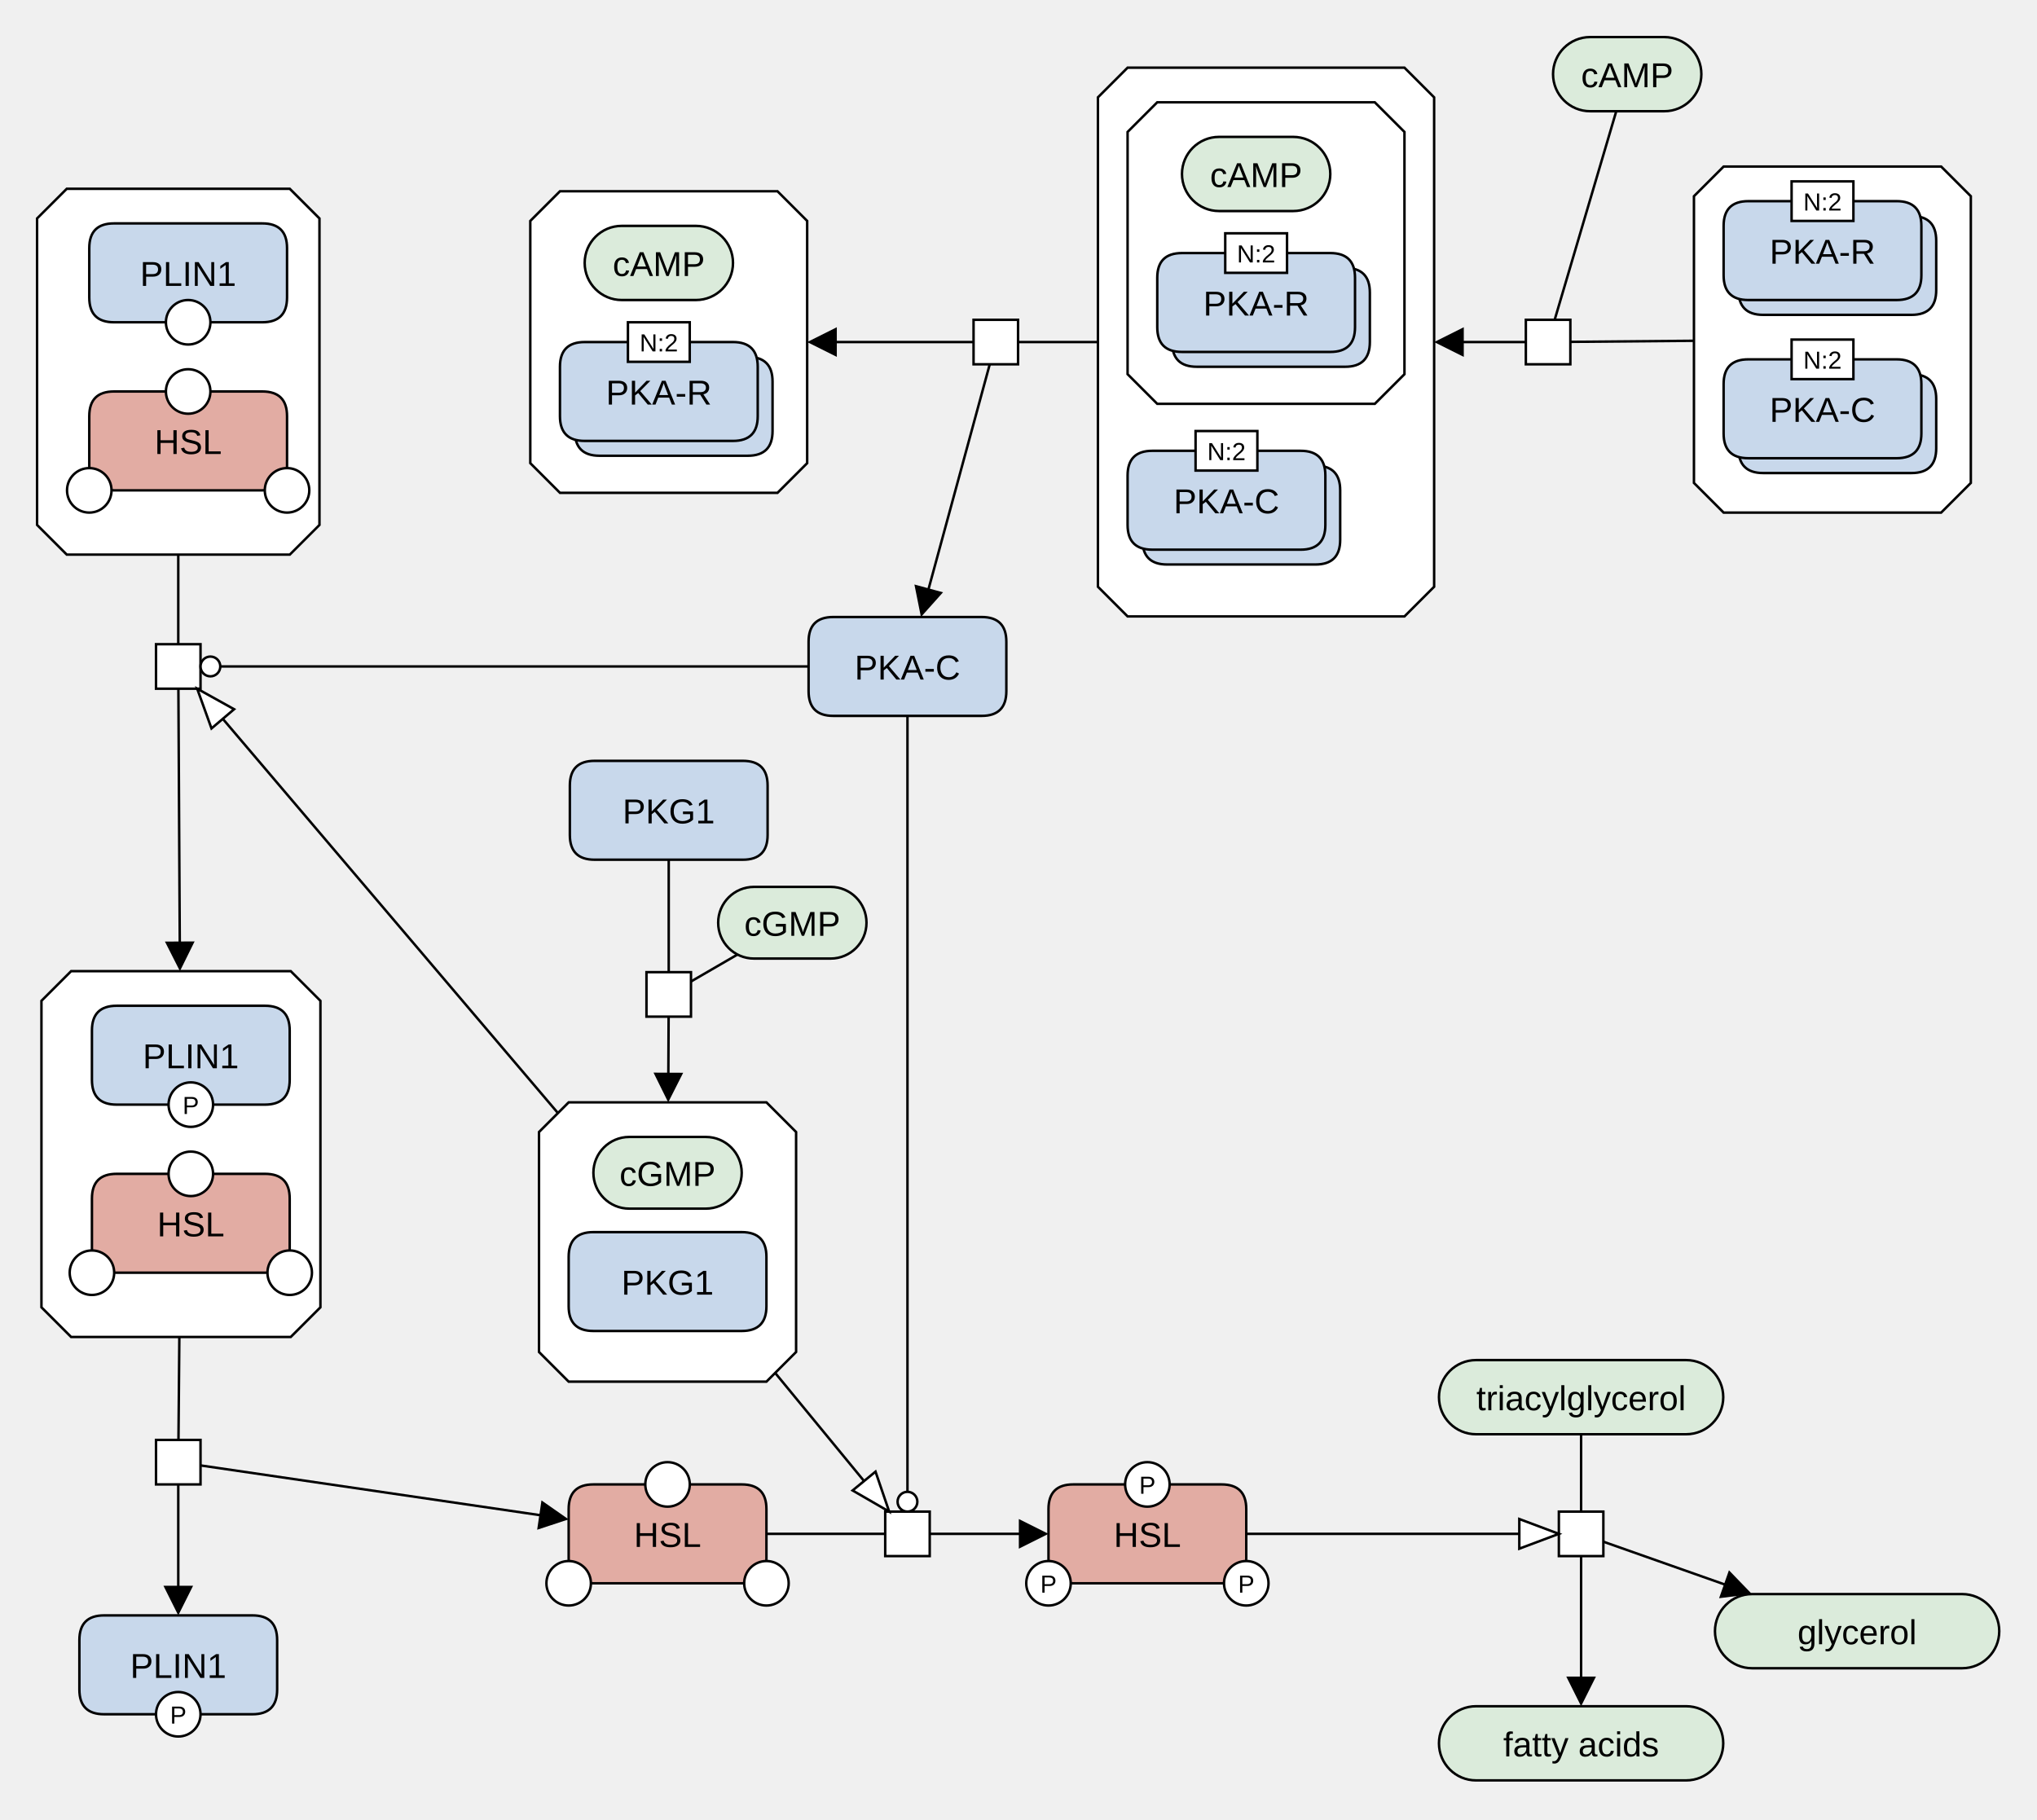
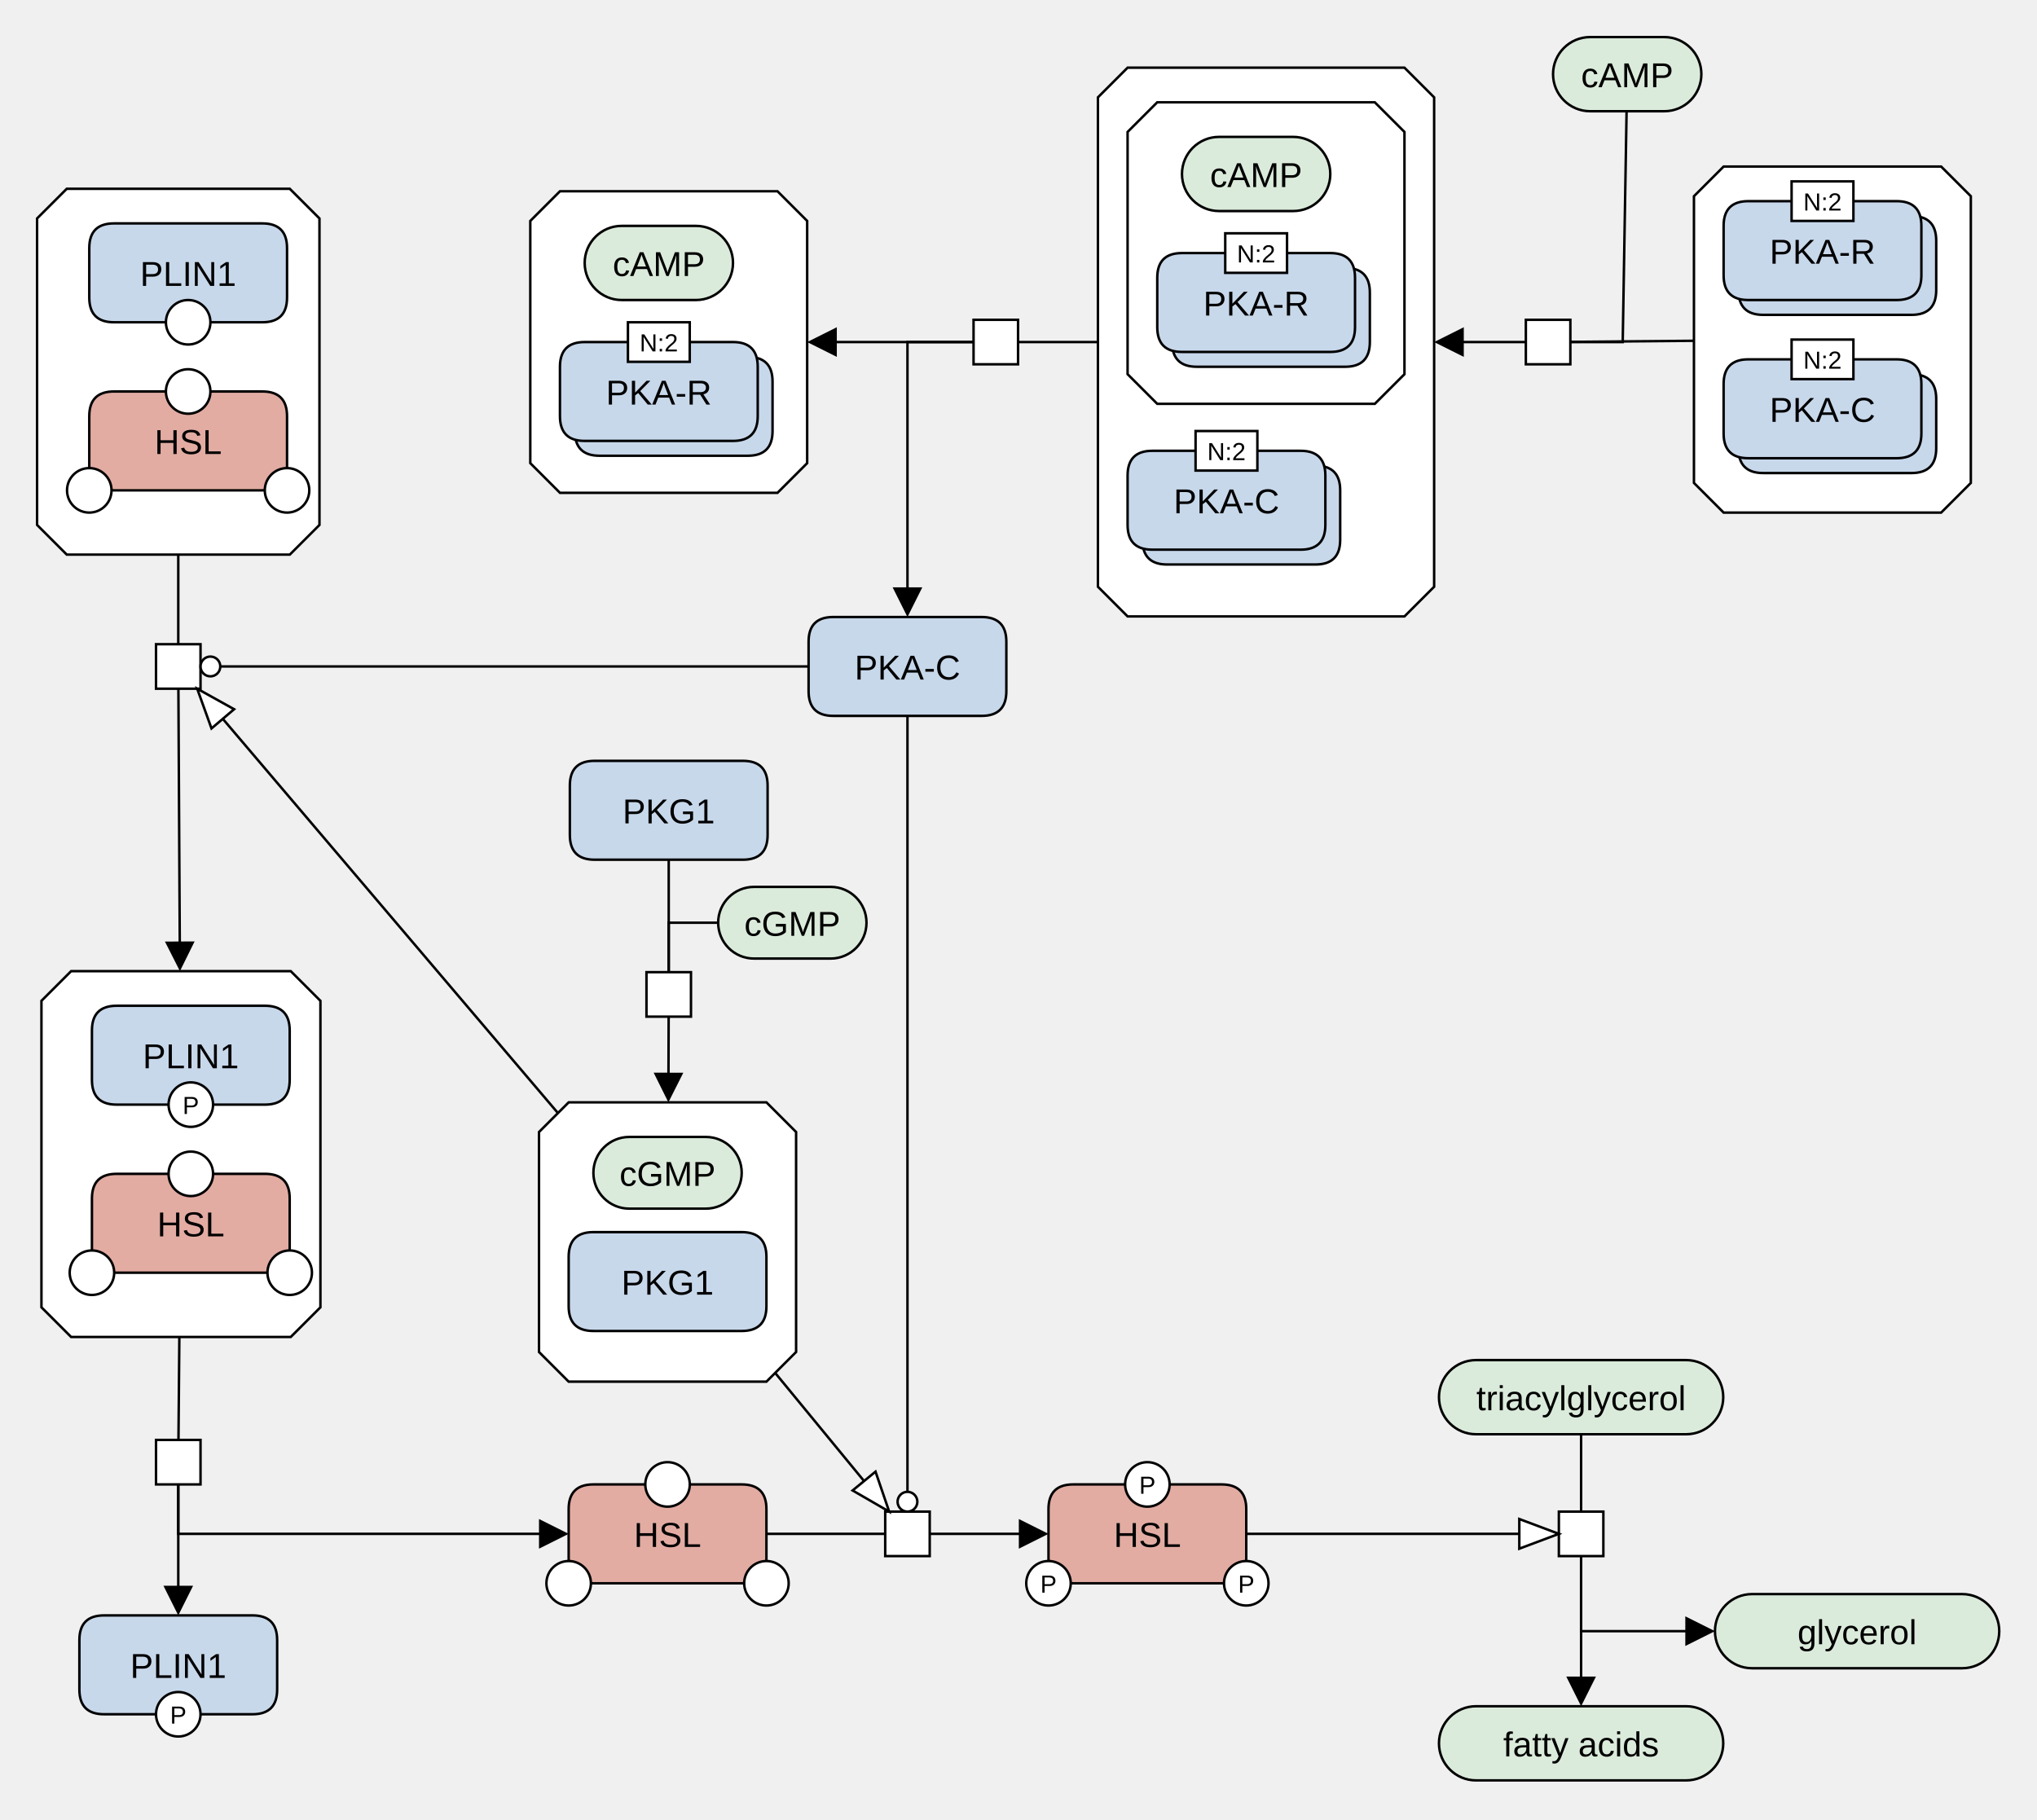
<svg xmlns="http://www.w3.org/2000/svg" width="824" height="736" viewBox="0 0 824 736" stroke-linecap="butt" stroke-miterlimit="10">
  <g transform="translate(-5,-5)">
    <path d="M429.134 615.557 Q429.134 605.557 439.134 605.557 L499.134 605.557 Q509.134 605.557 509.134 615.557 L509.134 635.557 Q509.134 645.557 499.134 645.557 L439.134 645.557 Q429.134 645.557 429.134 635.557 Z" fill="#E2ACA3" class="c-hlProtein" stroke="none" />
    <path d="M429.134 615.557 Q429.134 605.557 439.134 605.557 L499.134 605.557 Q509.134 605.557 509.134 615.557 L509.134 635.557 Q509.134 645.557 499.134 645.557 L439.134 645.557 Q429.134 645.557 429.134 635.557 Z" fill="none" stroke="#000000" />
    <text x="469.134" y="630.848" text-anchor="middle" font-family="'Dialog', Arial, Helvetica, sans-serif" font-size="14" fill="#000000" class="t-hlProtein" stroke="none" xml:space="preserve">HSL</text>
    <path d="M460.134 605.557 C460.134 600.586 464.164 596.557 469.134 596.557 L469.134 596.557 C474.105 596.557 478.134 600.586 478.134 605.557 L478.134 605.557 C478.134 610.527 474.105 614.557 469.134 614.557 L469.134 614.557 C464.164 614.557 460.134 610.527 460.134 605.557 Z" fill="#FFFFFF" class="c-white" stroke="none" />
    <path d="M460.134 605.557 C460.134 600.586 464.164 596.557 469.134 596.557 L469.134 596.557 C474.105 596.557 478.134 600.586 478.134 605.557 L478.134 605.557 C478.134 610.527 474.105 614.557 469.134 614.557 L469.134 614.557 C464.164 614.557 460.134 610.527 460.134 605.557 Z" fill="none" stroke="#000000" />
    <text x="469.134" y="609.336" text-anchor="middle" font-family="'Dialog', Arial, Helvetica, sans-serif" font-size="10" fill="#000000" class="t-white" stroke="none" xml:space="preserve">P</text>
    <path d="M420.134 645.557 C420.134 640.586 424.164 636.557 429.134 636.557 L429.134 636.557 C434.105 636.557 438.134 640.586 438.134 645.557 L438.134 645.557 C438.134 650.527 434.105 654.557 429.134 654.557 L429.134 654.557 C424.164 654.557 420.134 650.527 420.134 645.557 Z" fill="#FFFFFF" class="c-white" stroke="none" />
    <path d="M420.134 645.557 C420.134 640.586 424.164 636.557 429.134 636.557 L429.134 636.557 C434.105 636.557 438.134 640.586 438.134 645.557 L438.134 645.557 C438.134 650.527 434.105 654.557 429.134 654.557 L429.134 654.557 C424.164 654.557 420.134 650.527 420.134 645.557 Z" fill="none" stroke="#000000" />
    <text x="429.134" y="649.336" text-anchor="middle" font-family="'Dialog', Arial, Helvetica, sans-serif" font-size="10" fill="#000000" class="t-white" stroke="none" xml:space="preserve">P</text>
    <path d="M500.134 645.557 C500.134 640.586 504.164 636.557 509.134 636.557 L509.134 636.557 C514.105 636.557 518.134 640.586 518.134 645.557 L518.134 645.557 C518.134 650.527 514.105 654.557 509.134 654.557 L509.134 654.557 C504.164 654.557 500.134 650.527 500.134 645.557 Z" fill="#FFFFFF" class="c-white" stroke="none" />
    <path d="M500.134 645.557 C500.134 640.586 504.164 636.557 509.134 636.557 L509.134 636.557 C514.105 636.557 518.134 640.586 518.134 645.557 L518.134 645.557 C518.134 650.527 514.105 654.557 509.134 654.557 L509.134 654.557 C504.164 654.557 500.134 650.527 500.134 645.557 Z" fill="none" stroke="#000000" />
    <text x="509.134" y="649.336" text-anchor="middle" font-family="'Dialog', Arial, Helvetica, sans-serif" font-size="10" fill="#000000" class="t-white" stroke="none" xml:space="preserve">P</text>
    <path d="M363.085 616.557 L381.085 616.557 L381.085 634.557 L363.085 634.557 Z" fill="#FFFFFF" class="c-white" stroke="none" />
    <path d="M363.085 616.557 L381.085 616.557 L381.085 634.557 L363.085 634.557 Z" fill="none" stroke="#000000" />
    <path d="M635.585 616.557 L653.585 616.557 L653.585 634.557 L635.585 634.557 Z" fill="#FFFFFF" class="c-white" stroke="none" />
    <path d="M635.585 616.557 L653.585 616.557 L653.585 634.557 L635.585 634.557 Z" fill="none" stroke="#000000" />
    <path d="M587.085 570.26 C587.085 561.976 593.8 555.26 602.085 555.26 L687.085 555.26 C695.369 555.26 702.085 561.976 702.085 570.26 L702.085 570.26 C702.085 578.545 695.369 585.26 687.085 585.26 L602.085 585.26 C593.8 585.26 587.085 578.545 587.085 570.26 Z" fill="#DBEBDB" class="c-metabolite" stroke="none" />
    <path d="M587.085 570.26 C587.085 561.976 593.8 555.26 602.085 555.26 L687.085 555.26 C695.369 555.26 702.085 561.976 702.085 570.26 L702.085 570.26 C702.085 578.545 695.369 585.26 687.085 585.26 L602.085 585.26 C593.8 585.26 587.085 578.545 587.085 570.26 Z" fill="none" stroke="#000000" />
    <text x="644.585" y="575.552" text-anchor="middle" font-family="'Dialog', Arial, Helvetica, sans-serif" font-size="14" fill="#000000" class="t-page" stroke="none" xml:space="preserve">triacylglycerol</text>
    <path d="M698.732 664.928 C698.732 656.644 705.448 649.928 713.732 649.928 L798.732 649.928 C807.017 649.928 813.732 656.644 813.732 664.928 L813.732 664.928 C813.732 673.213 807.017 679.928 798.732 679.928 L713.732 679.928 C705.448 679.928 698.732 673.213 698.732 664.928 Z" fill="#DBEBDB" class="c-metabolite" stroke="none" />
    <path d="M698.732 664.928 C698.732 656.644 705.448 649.928 713.732 649.928 L798.732 649.928 C807.017 649.928 813.732 656.644 813.732 664.928 L813.732 664.928 C813.732 673.213 807.017 679.928 798.732 679.928 L713.732 679.928 C705.448 679.928 698.732 673.213 698.732 664.928 Z" fill="none" stroke="#000000" />
    <text x="756.232" y="670.22" text-anchor="middle" font-family="'Dialog', Arial, Helvetica, sans-serif" font-size="14" fill="#000000" class="t-metabolite" stroke="none" xml:space="preserve">glycerol</text>
    <path d="M587.085 710.301 C587.085 702.016 593.8 695.301 602.085 695.301 L687.085 695.301 C695.369 695.301 702.085 702.016 702.085 710.301 L702.085 710.301 C702.085 718.585 695.369 725.301 687.085 725.301 L602.085 725.301 C593.8 725.301 587.085 718.585 587.085 710.301 Z" fill="#DBEBDB" class="c-metabolite" stroke="none" />
    <path d="M587.085 710.301 C587.085 702.016 593.8 695.301 602.085 695.301 L687.085 695.301 C695.369 695.301 702.085 702.016 702.085 710.301 L702.085 710.301 C702.085 718.585 695.369 725.301 687.085 725.301 L602.085 725.301 C593.8 725.301 587.085 718.585 587.085 710.301 Z" fill="none" stroke="#000000" />
    <text x="644.585" y="715.592" text-anchor="middle" font-family="'Dialog', Arial, Helvetica, sans-serif" font-size="14" fill="#000000" class="t-metabolite" stroke="none" xml:space="preserve">fatty acids</text>
    <path d="M235.035 450.984 L315.035 450.984 L327.035 462.984 L327.035 551.984 L315.035 563.984 L235.035 563.984 L223.035 551.984 L223.035 462.984 Z" fill="#FFFFFF" class="c-complex" stroke="none" />
    <path d="M235.035 450.984 L315.035 450.984 L327.035 462.984 L327.035 551.984 L315.035 563.984 L235.035 563.984 L223.035 551.984 L223.035 462.984 Z" fill="none" stroke="#000000" />
    <path d="M235.035 513.484 Q235.035 503.484 245.035 503.484 L305.035 503.484 Q315.035 503.484 315.035 513.484 L315.035 533.484 Q315.035 543.484 305.035 543.484 L245.035 543.484 Q235.035 543.484 235.035 533.484 Z" fill="#C8D8EB" class="c-protein" stroke="none" />
    <path d="M235.035 513.484 Q235.035 503.484 245.035 503.484 L305.035 503.484 Q315.035 503.484 315.035 513.484 L315.035 533.484 Q315.035 543.484 305.035 543.484 L245.035 543.484 Q235.035 543.484 235.035 533.484 Z" fill="none" stroke="#000000" />
    <text x="275.035" y="528.776" text-anchor="middle" font-family="'Dialog', Arial, Helvetica, sans-serif" font-size="14" fill="#000000" class="t-protein" stroke="none" xml:space="preserve">PKG1</text>
    <path d="M245.035 479.484 C245.035 471.476 251.527 464.984 259.535 464.984 L290.535 464.984 C298.544 464.984 305.035 471.476 305.035 479.484 L305.035 479.484 C305.035 487.493 298.544 493.984 290.535 493.984 L259.535 493.984 C251.527 493.984 245.035 487.493 245.035 479.484 Z" fill="#DBEBDB" class="c-metabolite" stroke="none" />
    <path d="M245.035 479.484 C245.035 471.476 251.527 464.984 259.535 464.984 L290.535 464.984 C298.544 464.984 305.035 471.476 305.035 479.484 L305.035 479.484 C305.035 487.493 298.544 493.984 290.535 493.984 L259.535 493.984 C251.527 493.984 245.035 487.493 245.035 479.484 Z" fill="none" stroke="#000000" />
    <text x="275.035" y="484.776" text-anchor="middle" font-family="'Dialog', Arial, Helvetica, sans-serif" font-size="14" fill="#000000" class="t-metabolite" stroke="none" xml:space="preserve">cGMP</text>
    <path d="M235.511 322.82 Q235.511 312.82 245.511 312.82 L305.511 312.82 Q315.511 312.82 315.511 322.82 L315.511 342.82 Q315.511 352.82 305.511 352.82 L245.511 352.82 Q235.511 352.82 235.511 342.82 Z" fill="#C8D8EB" class="c-protein" stroke="none" />
    <path d="M235.511 322.82 Q235.511 312.82 245.511 312.82 L305.511 312.82 Q315.511 312.82 315.511 322.82 L315.511 342.82 Q315.511 352.82 305.511 352.82 L245.511 352.82 Q235.511 352.82 235.511 342.82 Z" fill="none" stroke="#000000" />
    <text x="275.511" y="338.111" text-anchor="middle" font-family="'Dialog', Arial, Helvetica, sans-serif" font-size="14" fill="#000000" class="t-protein" stroke="none" xml:space="preserve">PKG1</text>
    <path d="M295.511 378.311 C295.511 370.302 302.002 363.811 310.011 363.811 L341.011 363.811 C349.019 363.811 355.511 370.302 355.511 378.311 L355.511 378.311 C355.511 386.319 349.019 392.811 341.011 392.811 L310.011 392.811 C302.002 392.811 295.511 386.319 295.511 378.311 Z" fill="#DBEBDB" class="c-metabolite" stroke="none" />
    <path d="M295.511 378.311 C295.511 370.302 302.002 363.811 310.011 363.811 L341.011 363.811 C349.019 363.811 355.511 370.302 355.511 378.311 L355.511 378.311 C355.511 386.319 349.019 392.811 341.011 392.811 L310.011 392.811 C302.002 392.811 295.511 386.319 295.511 378.311 Z" fill="none" stroke="#000000" />
    <text x="325.511" y="383.602" text-anchor="middle" font-family="'Dialog', Arial, Helvetica, sans-serif" font-size="14" fill="#000000" class="t-metabolite" stroke="none" xml:space="preserve">cGMP</text>
    <path d="M266.511 398.311 L284.511 398.311 L284.511 416.311 L266.511 416.311 Z" fill="#FFFFFF" class="c-white" stroke="none" />
    <path d="M266.511 398.311 L284.511 398.311 L284.511 416.311 L266.511 416.311 Z" fill="none" stroke="#000000" />
    <path d="M702.232 72.384 L790.232 72.384 L802.232 84.384 L802.232 200.384 L790.232 212.384 L702.232 212.384 L690.232 200.384 L690.232 84.384 Z" fill="#FFFFFF" class="c-complex" stroke="none" />
    <path d="M702.232 72.384 L790.232 72.384 L802.232 84.384 L802.232 200.384 L790.232 212.384 L702.232 212.384 L690.232 200.384 L690.232 84.384 Z" fill="none" stroke="#000000" />
    <path d="M708.232 166.384 Q708.232 156.384 718.232 156.384 L778.232 156.384 Q788.232 156.384 788.232 166.384 L788.232 186.384 Q788.232 196.384 778.232 196.384 L718.232 196.384 Q708.232 196.384 708.232 186.384 Z" fill="#C8D8EB" class="c-protein" stroke="none" />
    <path d="M708.232 166.384 Q708.232 156.384 718.232 156.384 L778.232 156.384 Q788.232 156.384 788.232 166.384 L788.232 186.384 Q788.232 196.384 778.232 196.384 L718.232 196.384 Q708.232 196.384 708.232 186.384 Z" fill="none" stroke="#000000" />
    <path d="M702.232 160.384 Q702.232 150.384 712.232 150.384 L772.232 150.384 Q782.232 150.384 782.232 160.384 L782.232 180.384 Q782.232 190.384 772.232 190.384 L712.232 190.384 Q702.232 190.384 702.232 180.384 Z" fill="#C8D8EB" class="c-protein" stroke="none" />
    <path d="M702.232 160.384 Q702.232 150.384 712.232 150.384 L772.232 150.384 Q782.232 150.384 782.232 160.384 L782.232 180.384 Q782.232 190.384 772.232 190.384 L712.232 190.384 Q702.232 190.384 702.232 180.384 Z" fill="none" stroke="#000000" />
    <text x="742.232" y="175.675" text-anchor="middle" font-family="'Dialog', Arial, Helvetica, sans-serif" font-size="14" fill="#000000" class="t-protein" stroke="none" xml:space="preserve">PKA-C</text>
    <path d="M729.732 142.384 L754.732 142.384 L754.732 158.384 L729.732 158.384 Z" fill="#FFFFFF" class="c-white" stroke="none" />
    <path d="M729.732 142.384 L754.732 142.384 L754.732 158.384 L729.732 158.384 Z" fill="none" stroke="#000000" />
    <text x="742.232" y="154.164" text-anchor="middle" font-family="'Dialog', Arial, Helvetica, sans-serif" font-size="10" fill="#000000" class="t-white" stroke="none" xml:space="preserve">N:2</text>
    <path d="M708.232 102.384 Q708.232 92.384 718.232 92.384 L778.232 92.384 Q788.232 92.384 788.232 102.384 L788.232 122.384 Q788.232 132.384 778.232 132.384 L718.232 132.384 Q708.232 132.384 708.232 122.384 Z" fill="#C8D8EB" class="c-protein" stroke="none" />
    <path d="M708.232 102.384 Q708.232 92.384 718.232 92.384 L778.232 92.384 Q788.232 92.384 788.232 102.384 L788.232 122.384 Q788.232 132.384 778.232 132.384 L718.232 132.384 Q708.232 132.384 708.232 122.384 Z" fill="none" stroke="#000000" />
    <path d="M702.232 96.384 Q702.232 86.384 712.232 86.384 L772.232 86.384 Q782.232 86.384 782.232 96.384 L782.232 116.384 Q782.232 126.384 772.232 126.384 L712.232 126.384 Q702.232 126.384 702.232 116.384 Z" fill="#C8D8EB" class="c-protein" stroke="none" />
    <path d="M702.232 96.384 Q702.232 86.384 712.232 86.384 L772.232 86.384 Q782.232 86.384 782.232 96.384 L782.232 116.384 Q782.232 126.384 772.232 126.384 L712.232 126.384 Q702.232 126.384 702.232 116.384 Z" fill="none" stroke="#000000" />
    <text x="742.232" y="111.675" text-anchor="middle" font-family="'Dialog', Arial, Helvetica, sans-serif" font-size="14" fill="#000000" class="t-protein" stroke="none" xml:space="preserve">PKA-R</text>
    <path d="M729.732 78.384 L754.732 78.384 L754.732 94.384 L729.732 94.384 Z" fill="#FFFFFF" class="c-white" stroke="none" />
    <path d="M729.732 78.384 L754.732 78.384 L754.732 94.384 L729.732 94.384 Z" fill="none" stroke="#000000" />
    <text x="742.232" y="90.164" text-anchor="middle" font-family="'Dialog', Arial, Helvetica, sans-serif" font-size="10" fill="#000000" class="t-white" stroke="none" xml:space="preserve">N:2</text>
    <path d="M633.232 35 C633.232 26.715 639.948 20 648.232 20 L678.232 20 C686.517 20 693.232 26.715 693.232 35 L693.232 35 C693.232 43.285 686.517 50 678.232 50 L648.232 50 C639.948 50 633.232 43.285 633.232 35 Z" fill="#DBEBDB" class="c-metabolite" stroke="none" />
    <path d="M633.232 35 C633.232 26.715 639.948 20 648.232 20 L678.232 20 C686.517 20 693.232 26.715 693.232 35 L693.232 35 C693.232 43.285 686.517 50 678.232 50 L648.232 50 C639.948 50 633.232 43.285 633.232 35 Z" fill="none" stroke="#000000" />
    <text x="663.232" y="40.291" text-anchor="middle" font-family="'Dialog', Arial, Helvetica, sans-serif" font-size="14" fill="#000000" class="t-metabolite" stroke="none" xml:space="preserve">cAMP</text>
    <path d="M461.129 32.384 L573.129 32.384 L585.129 44.384 L585.129 242.384 L573.129 254.384 L461.129 254.384 L449.129 242.384 L449.129 44.384 Z" fill="#FFFFFF" class="c-complex" stroke="none" />
    <path d="M461.129 32.384 L573.129 32.384 L585.129 44.384 L585.129 242.384 L573.129 254.384 L461.129 254.384 L449.129 242.384 L449.129 44.384 Z" fill="none" stroke="#000000" />
    <path d="M467.129 203.384 Q467.129 193.384 477.129 193.384 L537.129 193.384 Q547.129 193.384 547.129 203.384 L547.129 223.384 Q547.129 233.384 537.129 233.384 L477.129 233.384 Q467.129 233.384 467.129 223.384 Z" fill="#C8D8EB" class="c-protein" stroke="none" />
    <path d="M467.129 203.384 Q467.129 193.384 477.129 193.384 L537.129 193.384 Q547.129 193.384 547.129 203.384 L547.129 223.384 Q547.129 233.384 537.129 233.384 L477.129 233.384 Q467.129 233.384 467.129 223.384 Z" fill="none" stroke="#000000" />
    <path d="M461.129 197.384 Q461.129 187.384 471.129 187.384 L531.129 187.384 Q541.129 187.384 541.129 197.384 L541.129 217.384 Q541.129 227.384 531.129 227.384 L471.129 227.384 Q461.129 227.384 461.129 217.384 Z" fill="#C8D8EB" class="c-protein" stroke="none" />
    <path d="M461.129 197.384 Q461.129 187.384 471.129 187.384 L531.129 187.384 Q541.129 187.384 541.129 197.384 L541.129 217.384 Q541.129 227.384 531.129 227.384 L471.129 227.384 Q461.129 227.384 461.129 217.384 Z" fill="none" stroke="#000000" />
    <text x="501.129" y="212.675" text-anchor="middle" font-family="'Dialog', Arial, Helvetica, sans-serif" font-size="14" fill="#000000" class="t-protein" stroke="none" xml:space="preserve">PKA-C</text>
    <path d="M488.629 179.384 L513.629 179.384 L513.629 195.384 L488.629 195.384 Z" fill="#FFFFFF" class="c-white" stroke="none" />
    <path d="M488.629 179.384 L513.629 179.384 L513.629 195.384 L488.629 195.384 Z" fill="none" stroke="#000000" />
    <text x="501.129" y="191.164" text-anchor="middle" font-family="'Dialog', Arial, Helvetica, sans-serif" font-size="10" fill="#000000" class="t-white" stroke="none" xml:space="preserve">N:2</text>
    <path d="M473.129 46.384 L561.129 46.384 L573.129 58.384 L573.129 156.384 L561.129 168.384 L473.129 168.384 L461.129 156.384 L461.129 58.384 Z" fill="#FFFFFF" class="c-complex" stroke="none" />
    <path d="M473.129 46.384 L561.129 46.384 L573.129 58.384 L573.129 156.384 L561.129 168.384 L473.129 168.384 L461.129 156.384 L461.129 58.384 Z" fill="none" stroke="#000000" />
    <path d="M479.129 123.384 Q479.129 113.384 489.129 113.384 L549.129 113.384 Q559.129 113.384 559.129 123.384 L559.129 143.384 Q559.129 153.384 549.129 153.384 L489.129 153.384 Q479.129 153.384 479.129 143.384 Z" fill="#C8D8EB" class="c-protein" stroke="none" />
    <path d="M479.129 123.384 Q479.129 113.384 489.129 113.384 L549.129 113.384 Q559.129 113.384 559.129 123.384 L559.129 143.384 Q559.129 153.384 549.129 153.384 L489.129 153.384 Q479.129 153.384 479.129 143.384 Z" fill="none" stroke="#000000" />
    <path d="M473.129 117.384 Q473.129 107.384 483.129 107.384 L543.129 107.384 Q553.129 107.384 553.129 117.384 L553.129 137.384 Q553.129 147.384 543.129 147.384 L483.129 147.384 Q473.129 147.384 473.129 137.384 Z" fill="#C8D8EB" class="c-protein" stroke="none" />
    <path d="M473.129 117.384 Q473.129 107.384 483.129 107.384 L543.129 107.384 Q553.129 107.384 553.129 117.384 L553.129 137.384 Q553.129 147.384 543.129 147.384 L483.129 147.384 Q473.129 147.384 473.129 137.384 Z" fill="none" stroke="#000000" />
    <text x="513.129" y="132.675" text-anchor="middle" font-family="'Dialog', Arial, Helvetica, sans-serif" font-size="14" fill="#000000" class="t-protein" stroke="none" xml:space="preserve">PKA-R</text>
    <path d="M500.629 99.384 L525.629 99.384 L525.629 115.384 L500.629 115.384 Z" fill="#FFFFFF" class="c-white" stroke="none" />
    <path d="M500.629 99.384 L525.629 99.384 L525.629 115.384 L500.629 115.384 Z" fill="none" stroke="#000000" />
    <text x="513.129" y="111.164" text-anchor="middle" font-family="'Dialog', Arial, Helvetica, sans-serif" font-size="10" fill="#000000" class="t-white" stroke="none" xml:space="preserve">N:2</text>
    <path d="M483.129 75.384 C483.129 67.1 489.845 60.384 498.129 60.384 L528.129 60.384 C536.414 60.384 543.129 67.1 543.129 75.384 L543.129 75.384 C543.129 83.669 536.414 90.384 528.129 90.384 L498.129 90.384 C489.845 90.384 483.129 83.669 483.129 75.384 Z" fill="#DBEBDB" class="c-metabolite" stroke="none" />
    <path d="M483.129 75.384 C483.129 67.1 489.845 60.384 498.129 60.384 L528.129 60.384 C536.414 60.384 543.129 67.1 543.129 75.384 L543.129 75.384 C543.129 83.669 536.414 90.384 528.129 90.384 L498.129 90.384 C489.845 90.384 483.129 83.669 483.129 75.384 Z" fill="none" stroke="#000000" />
    <text x="513.129" y="80.675" text-anchor="middle" font-family="'Dialog', Arial, Helvetica, sans-serif" font-size="14" fill="#000000" class="t-metabolite" stroke="none" xml:space="preserve">cAMP</text>
    <path d="M332.085 264.63 Q332.085 254.63 342.085 254.63 L402.085 254.63 Q412.085 254.63 412.085 264.63 L412.085 284.63 Q412.085 294.63 402.085 294.63 L342.085 294.63 Q332.085 294.63 332.085 284.63 Z" fill="#C8D8EB" class="c-protein" stroke="none" />
    <path d="M332.085 264.63 Q332.085 254.63 342.085 254.63 L402.085 254.63 Q412.085 254.63 412.085 264.63 L412.085 284.63 Q412.085 294.63 402.085 294.63 L342.085 294.63 Q332.085 294.63 332.085 284.63 Z" fill="none" stroke="#000000" />
    <text x="372.085" y="279.921" text-anchor="middle" font-family="'Dialog', Arial, Helvetica, sans-serif" font-size="14" fill="#000000" class="t-protein" stroke="none" xml:space="preserve">PKA-C</text>
    <path d="M231.511 82.384 L319.511 82.384 L331.511 94.384 L331.511 192.384 L319.511 204.384 L231.511 204.384 L219.511 192.384 L219.511 94.384 Z" fill="#FFFFFF" class="c-complex" stroke="none" />
    <path d="M231.511 82.384 L319.511 82.384 L331.511 94.384 L331.511 192.384 L319.511 204.384 L231.511 204.384 L219.511 192.384 L219.511 94.384 Z" fill="none" stroke="#000000" />
    <path d="M241.511 111.384 C241.511 103.1 248.226 96.384 256.511 96.384 L286.511 96.384 C294.795 96.384 301.511 103.1 301.511 111.384 L301.511 111.384 C301.511 119.669 294.795 126.384 286.511 126.384 L256.511 126.384 C248.226 126.384 241.511 119.669 241.511 111.384 Z" fill="#DBEBDB" class="c-metabolite" stroke="none" />
    <path d="M241.511 111.384 C241.511 103.1 248.226 96.384 256.511 96.384 L286.511 96.384 C294.795 96.384 301.511 103.1 301.511 111.384 L301.511 111.384 C301.511 119.669 294.795 126.384 286.511 126.384 L256.511 126.384 C248.226 126.384 241.511 119.669 241.511 111.384 Z" fill="none" stroke="#000000" />
    <text x="271.511" y="116.675" text-anchor="middle" font-family="'Dialog', Arial, Helvetica, sans-serif" font-size="14" fill="#000000" class="t-metabolite" stroke="none" xml:space="preserve">cAMP</text>
    <path d="M237.511 159.384 Q237.511 149.384 247.511 149.384 L307.511 149.384 Q317.511 149.384 317.511 159.384 L317.511 179.384 Q317.511 189.384 307.511 189.384 L247.511 189.384 Q237.511 189.384 237.511 179.384 Z" fill="#C8D8EB" class="c-protein" stroke="none" />
    <path d="M237.511 159.384 Q237.511 149.384 247.511 149.384 L307.511 149.384 Q317.511 149.384 317.511 159.384 L317.511 179.384 Q317.511 189.384 307.511 189.384 L247.511 189.384 Q237.511 189.384 237.511 179.384 Z" fill="none" stroke="#000000" />
    <path d="M231.511 153.384 Q231.511 143.384 241.511 143.384 L301.511 143.384 Q311.511 143.384 311.511 153.384 L311.511 173.384 Q311.511 183.384 301.511 183.384 L241.511 183.384 Q231.511 183.384 231.511 173.384 Z" fill="#C8D8EB" class="c-protein" stroke="none" />
    <path d="M231.511 153.384 Q231.511 143.384 241.511 143.384 L301.511 143.384 Q311.511 143.384 311.511 153.384 L311.511 173.384 Q311.511 183.384 301.511 183.384 L241.511 183.384 Q231.511 183.384 231.511 173.384 Z" fill="none" stroke="#000000" />
    <text x="271.511" y="168.675" text-anchor="middle" font-family="'Dialog', Arial, Helvetica, sans-serif" font-size="14" fill="#000000" class="t-protein" stroke="none" xml:space="preserve">PKA-R</text>
    <path d="M259.011 135.384 L284.011 135.384 L284.011 151.384 L259.011 151.384 Z" fill="#FFFFFF" class="c-white" stroke="none" />
    <path d="M259.011 135.384 L284.011 135.384 L284.011 151.384 L259.011 151.384 Z" fill="none" stroke="#000000" />
    <text x="271.511" y="147.164" text-anchor="middle" font-family="'Dialog', Arial, Helvetica, sans-serif" font-size="10" fill="#000000" class="t-white" stroke="none" xml:space="preserve">N:2</text>
    <path d="M398.82 134.384 L416.82 134.384 L416.82 152.384 L398.82 152.384 Z" fill="#FFFFFF" class="c-white" stroke="none" />
    <path d="M398.82 134.384 L416.82 134.384 L416.82 152.384 L398.82 152.384 Z" fill="none" stroke="#000000" />
    <path d="M622.232 134.384 L640.232 134.384 L640.232 152.384 L622.232 152.384 Z" fill="#FFFFFF" class="c-white" stroke="none" />
    <path d="M622.232 134.384 L640.232 134.384 L640.232 152.384 L622.232 152.384 Z" fill="none" stroke="#000000" />
    <path d="M235.035 615.557 Q235.035 605.557 245.035 605.557 L305.035 605.557 Q315.035 605.557 315.035 615.557 L315.035 635.557 Q315.035 645.557 305.035 645.557 L245.035 645.557 Q235.035 645.557 235.035 635.557 Z" fill="#E2ACA3" class="c-hlProtein" stroke="none" />
    <path d="M235.035 615.557 Q235.035 605.557 245.035 605.557 L305.035 605.557 Q315.035 605.557 315.035 615.557 L315.035 635.557 Q315.035 645.557 305.035 645.557 L245.035 645.557 Q235.035 645.557 235.035 635.557 Z" fill="none" stroke="#000000" />
    <text x="275.035" y="630.848" text-anchor="middle" font-family="'Dialog', Arial, Helvetica, sans-serif" font-size="14" fill="#000000" class="t-hlProtein" stroke="none" xml:space="preserve">HSL</text>
    <path d="M226.035 645.557 C226.035 640.586 230.065 636.557 235.035 636.557 L235.035 636.557 C240.006 636.557 244.035 640.586 244.035 645.557 L244.035 645.557 C244.035 650.527 240.006 654.557 235.035 654.557 L235.035 654.557 C230.065 654.557 226.035 650.527 226.035 645.557 Z" fill="#FFFFFF" class="c-white" stroke="none" />
    <path d="M226.035 645.557 C226.035 640.586 230.065 636.557 235.035 636.557 L235.035 636.557 C240.006 636.557 244.035 640.586 244.035 645.557 L244.035 645.557 C244.035 650.527 240.006 654.557 235.035 654.557 L235.035 654.557 C230.065 654.557 226.035 650.527 226.035 645.557 Z" fill="none" stroke="#000000" />
    <path d="M306.035 645.557 C306.035 640.586 310.065 636.557 315.035 636.557 L315.035 636.557 C320.006 636.557 324.035 640.586 324.035 645.557 L324.035 645.557 C324.035 650.527 320.006 654.557 315.035 654.557 L315.035 654.557 C310.065 654.557 306.035 650.527 306.035 645.557 Z" fill="#FFFFFF" class="c-white" stroke="none" />
    <path d="M306.035 645.557 C306.035 640.586 310.065 636.557 315.035 636.557 L315.035 636.557 C320.006 636.557 324.035 640.586 324.035 645.557 L324.035 645.557 C324.035 650.527 320.006 654.557 315.035 654.557 L315.035 654.557 C310.065 654.557 306.035 650.527 306.035 645.557 Z" fill="none" stroke="#000000" />
    <path d="M266.035 605.557 C266.035 600.586 270.065 596.557 275.035 596.557 L275.035 596.557 C280.006 596.557 284.035 600.586 284.035 605.557 L284.035 605.557 C284.035 610.527 280.006 614.557 275.035 614.557 L275.035 614.557 C270.065 614.557 266.035 610.527 266.035 605.557 Z" fill="#FFFFFF" class="c-white" stroke="none" />
    <path d="M266.035 605.557 C266.035 600.586 270.065 596.557 275.035 596.557 L275.035 596.557 C280.006 596.557 284.035 600.586 284.035 605.557 L284.035 605.557 C284.035 610.527 280.006 614.557 275.035 614.557 L275.035 614.557 C270.065 614.557 266.035 610.527 266.035 605.557 Z" fill="none" stroke="#000000" />
    <path d="M68.113 265.63 L86.113 265.63 L86.113 283.63 L68.113 283.63 Z" fill="#FFFFFF" class="c-white" stroke="none" />
    <path d="M68.113 265.63 L86.113 265.63 L86.113 283.63 L68.113 283.63 Z" fill="none" stroke="#000000" />
    <path d="M33.767 397.905 L122.613 397.905 L134.613 409.905 L134.613 533.905 L122.613 545.905 L33.767 545.905 L21.767 533.905 L21.767 409.905 Z" fill="#FFFFFF" class="c-complex" stroke="none" />
    <path d="M33.767 397.905 L122.613 397.905 L134.613 409.905 L134.613 533.905 L122.613 545.905 L33.767 545.905 L21.767 533.905 L21.767 409.905 Z" fill="none" stroke="#000000" />
    <path d="M42.19 421.905 Q42.19 411.905 52.19 411.905 L112.19 411.905 Q122.19 411.905 122.19 421.905 L122.19 441.905 Q122.19 451.905 112.19 451.905 L52.19 451.905 Q42.19 451.905 42.19 441.905 Z" fill="#C8D8EB" class="c-protein" stroke="none" />
    <path d="M42.19 421.905 Q42.19 411.905 52.19 411.905 L112.19 411.905 Q122.19 411.905 122.19 421.905 L122.19 441.905 Q122.19 451.905 112.19 451.905 L52.19 451.905 Q42.19 451.905 42.19 441.905 Z" fill="none" stroke="#000000" />
    <text x="82.19" y="437.196" text-anchor="middle" font-family="'Dialog', Arial, Helvetica, sans-serif" font-size="14" fill="#000000" class="t-protein" stroke="none" xml:space="preserve">PLIN1</text>
    <path d="M73.19 451.905 C73.19 446.934 77.22 442.905 82.19 442.905 L82.19 442.905 C87.161 442.905 91.19 446.934 91.19 451.905 L91.19 451.905 C91.19 456.876 87.161 460.905 82.19 460.905 L82.19 460.905 C77.22 460.905 73.19 456.876 73.19 451.905 Z" fill="#FFFFFF" class="c-white" stroke="none" />
    <path d="M73.19 451.905 C73.19 446.934 77.22 442.905 82.19 442.905 L82.19 442.905 C87.161 442.905 91.19 446.934 91.19 451.905 L91.19 451.905 C91.19 456.876 87.161 460.905 82.19 460.905 L82.19 460.905 C77.22 460.905 73.19 456.876 73.19 451.905 Z" fill="none" stroke="#000000" />
    <text x="82.19" y="455.685" text-anchor="middle" font-family="'Dialog', Arial, Helvetica, sans-serif" font-size="10" fill="#000000" class="t-white" stroke="none" xml:space="preserve">P</text>
    <path d="M42.19 489.905 Q42.19 479.905 52.19 479.905 L112.19 479.905 Q122.19 479.905 122.19 489.905 L122.19 509.905 Q122.19 519.905 112.19 519.905 L52.19 519.905 Q42.19 519.905 42.19 509.905 Z" fill="#E2ACA3" class="c-hlProtein" stroke="none" />
    <path d="M42.19 489.905 Q42.19 479.905 52.19 479.905 L112.19 479.905 Q122.19 479.905 122.19 489.905 L122.19 509.905 Q122.19 519.905 112.19 519.905 L52.19 519.905 Q42.19 519.905 42.19 509.905 Z" fill="none" stroke="#000000" />
    <text x="82.19" y="505.196" text-anchor="middle" font-family="'Dialog', Arial, Helvetica, sans-serif" font-size="14" fill="#000000" class="t-hlProtein" stroke="none" xml:space="preserve">HSL</text>
    <path d="M113.19 519.905 C113.19 514.934 117.22 510.905 122.19 510.905 L122.19 510.905 C127.161 510.905 131.19 514.934 131.19 519.905 L131.19 519.905 C131.19 524.876 127.161 528.905 122.19 528.905 L122.19 528.905 C117.22 528.905 113.19 524.876 113.19 519.905 Z" fill="#FFFFFF" class="c-white" stroke="none" />
    <path d="M113.19 519.905 C113.19 514.934 117.22 510.905 122.19 510.905 L122.19 510.905 C127.161 510.905 131.19 514.934 131.19 519.905 L131.19 519.905 C131.19 524.876 127.161 528.905 122.19 528.905 L122.19 528.905 C117.22 528.905 113.19 524.876 113.19 519.905 Z" fill="none" stroke="#000000" />
    <path d="M33.19 519.905 C33.19 514.934 37.22 510.905 42.19 510.905 L42.19 510.905 C47.161 510.905 51.19 514.934 51.19 519.905 L51.19 519.905 C51.19 524.876 47.161 528.905 42.19 528.905 L42.19 528.905 C37.22 528.905 33.19 524.876 33.19 519.905 Z" fill="#FFFFFF" class="c-white" stroke="none" />
    <path d="M33.19 519.905 C33.19 514.934 37.22 510.905 42.19 510.905 L42.19 510.905 C47.161 510.905 51.19 514.934 51.19 519.905 L51.19 519.905 C51.19 524.876 47.161 528.905 42.19 528.905 L42.19 528.905 C37.22 528.905 33.19 524.876 33.19 519.905 Z" fill="none" stroke="#000000" />
    <path d="M73.19 479.905 C73.19 474.934 77.22 470.905 82.19 470.905 L82.19 470.905 C87.161 470.905 91.19 474.934 91.19 479.905 L91.19 479.905 C91.19 484.876 87.161 488.905 82.19 488.905 L82.19 488.905 C77.22 488.905 73.19 484.876 73.19 479.905 Z" fill="#FFFFFF" class="c-white" stroke="none" />
    <path d="M73.19 479.905 C73.19 474.934 77.22 470.905 82.19 470.905 L82.19 470.905 C87.161 470.905 91.19 474.934 91.19 479.905 L91.19 479.905 C91.19 484.876 87.161 488.905 82.19 488.905 L82.19 488.905 C77.22 488.905 73.19 484.876 73.19 479.905 Z" fill="none" stroke="#000000" />
    <path d="M68.113 587.557 L86.113 587.557 L86.113 605.557 L68.113 605.557 Z" fill="#FFFFFF" class="c-white" stroke="none" />
    <path d="M68.113 587.557 L86.113 587.557 L86.113 605.557 L68.113 605.557 Z" fill="none" stroke="#000000" />
    <path d="M37.113 668.548 Q37.113 658.548 47.113 658.548 L107.113 658.548 Q117.113 658.548 117.113 668.548 L117.113 688.548 Q117.113 698.548 107.113 698.548 L47.113 698.548 Q37.113 698.548 37.113 688.548 Z" fill="#C8D8EB" class="c-protein" stroke="none" />
    <path d="M37.113 668.548 Q37.113 658.548 47.113 658.548 L107.113 658.548 Q117.113 658.548 117.113 668.548 L117.113 688.548 Q117.113 698.548 107.113 698.548 L47.113 698.548 Q37.113 698.548 37.113 688.548 Z" fill="none" stroke="#000000" />
    <text x="77.113" y="683.84" text-anchor="middle" font-family="'Dialog', Arial, Helvetica, sans-serif" font-size="14" fill="#000000" class="t-protein" stroke="none" xml:space="preserve">PLIN1</text>
    <path d="M68.113 698.548 C68.113 693.578 72.142 689.548 77.113 689.548 L77.113 689.548 C82.084 689.548 86.113 693.578 86.113 698.548 L86.113 698.548 C86.113 703.519 82.084 707.548 77.113 707.548 L77.113 707.548 C72.142 707.548 68.113 703.519 68.113 698.548 Z" fill="#FFFFFF" class="c-white" stroke="none" />
    <path d="M68.113 698.548 C68.113 693.578 72.142 689.548 77.113 689.548 L77.113 689.548 C82.084 689.548 86.113 693.578 86.113 698.548 L86.113 698.548 C86.113 703.519 82.084 707.548 77.113 707.548 L77.113 707.548 C72.142 707.548 68.113 703.519 68.113 698.548 Z" fill="none" stroke="#000000" />
    <text x="77.113" y="702.328" text-anchor="middle" font-family="'Dialog', Arial, Helvetica, sans-serif" font-size="10" fill="#000000" class="t-white" stroke="none" xml:space="preserve">P</text>
    <path d="M32 81.381 L122.226 81.381 L134.226 93.381 L134.226 217.381 L122.226 229.381 L32 229.381 L20 217.381 L20 93.381 Z" fill="#FFFFFF" class="c-complex" stroke="none" />
    <path d="M32 81.381 L122.226 81.381 L134.226 93.381 L134.226 217.381 L122.226 229.381 L32 229.381 L20 217.381 L20 93.381 Z" fill="none" stroke="#000000" />
    <path d="M41.113 105.381 Q41.113 95.381 51.113 95.381 L111.113 95.381 Q121.113 95.381 121.113 105.381 L121.113 125.381 Q121.113 135.381 111.113 135.381 L51.113 135.381 Q41.113 135.381 41.113 125.381 Z" fill="#C8D8EB" class="c-protein" stroke="none" />
    <path d="M41.113 105.381 Q41.113 95.381 51.113 95.381 L111.113 95.381 Q121.113 95.381 121.113 105.381 L121.113 125.381 Q121.113 135.381 111.113 135.381 L51.113 135.381 Q41.113 135.381 41.113 125.381 Z" fill="none" stroke="#000000" />
    <text x="81.113" y="120.672" text-anchor="middle" font-family="'Dialog', Arial, Helvetica, sans-serif" font-size="14" fill="#000000" class="t-protein" stroke="none" xml:space="preserve">PLIN1</text>
    <path d="M72.113 135.381 C72.113 130.411 76.142 126.381 81.113 126.381 L81.113 126.381 C86.084 126.381 90.113 130.411 90.113 135.381 L90.113 135.381 C90.113 140.352 86.084 144.381 81.113 144.381 L81.113 144.381 C76.142 144.381 72.113 140.352 72.113 135.381 Z" fill="#FFFFFF" class="c-white" stroke="none" />
    <path d="M72.113 135.381 C72.113 130.411 76.142 126.381 81.113 126.381 L81.113 126.381 C86.084 126.381 90.113 130.411 90.113 135.381 L90.113 135.381 C90.113 140.352 86.084 144.381 81.113 144.381 L81.113 144.381 C76.142 144.381 72.113 140.352 72.113 135.381 Z" fill="none" stroke="#000000" />
    <path d="M41.113 173.381 Q41.113 163.381 51.113 163.381 L111.113 163.381 Q121.113 163.381 121.113 173.381 L121.113 193.381 Q121.113 203.381 111.113 203.381 L51.113 203.381 Q41.113 203.381 41.113 193.381 Z" fill="#E2ACA3" class="c-hlProtein" stroke="none" />
    <path d="M41.113 173.381 Q41.113 163.381 51.113 163.381 L111.113 163.381 Q121.113 163.381 121.113 173.381 L121.113 193.381 Q121.113 203.381 111.113 203.381 L51.113 203.381 Q41.113 203.381 41.113 193.381 Z" fill="none" stroke="#000000" />
    <text x="81.113" y="188.673" text-anchor="middle" font-family="'Dialog', Arial, Helvetica, sans-serif" font-size="14" fill="#000000" class="t-hlProtein" stroke="none" xml:space="preserve">HSL</text>
    <path d="M112.113 203.381 C112.113 198.411 116.142 194.381 121.113 194.381 L121.113 194.381 C126.084 194.381 130.113 198.411 130.113 203.381 L130.113 203.381 C130.113 208.352 126.084 212.381 121.113 212.381 L121.113 212.381 C116.142 212.381 112.113 208.352 112.113 203.381 Z" fill="#FFFFFF" class="c-white" stroke="none" />
    <path d="M112.113 203.381 C112.113 198.411 116.142 194.381 121.113 194.381 L121.113 194.381 C126.084 194.381 130.113 198.411 130.113 203.381 L130.113 203.381 C130.113 208.352 126.084 212.381 121.113 212.381 L121.113 212.381 C116.142 212.381 112.113 208.352 112.113 203.381 Z" fill="none" stroke="#000000" />
    <path d="M32.113 203.381 C32.113 198.411 36.142 194.381 41.113 194.381 L41.113 194.381 C46.084 194.381 50.113 198.411 50.113 203.381 L50.113 203.381 C50.113 208.352 46.084 212.381 41.113 212.381 L41.113 212.381 C36.142 212.381 32.113 208.352 32.113 203.381 Z" fill="#FFFFFF" class="c-white" stroke="none" />
    <path d="M32.113 203.381 C32.113 198.411 36.142 194.381 41.113 194.381 L41.113 194.381 C46.084 194.381 50.113 198.411 50.113 203.381 L50.113 203.381 C50.113 208.352 46.084 212.381 41.113 212.381 L41.113 212.381 C36.142 212.381 32.113 208.352 32.113 203.381 Z" fill="none" stroke="#000000" />
    <path d="M72.113 163.381 C72.113 158.411 76.142 154.381 81.113 154.381 L81.113 154.381 C86.084 154.381 90.113 158.411 90.113 163.381 L90.113 163.381 C90.113 168.352 86.084 172.381 81.113 172.381 L81.113 172.381 C76.142 172.381 72.113 168.352 72.113 163.381 Z" fill="#FFFFFF" class="c-white" stroke="none" />
    <path d="M72.113 163.381 C72.113 158.411 76.142 154.381 81.113 154.381 L81.113 154.381 C86.084 154.381 90.113 158.411 90.113 163.381 L90.113 163.381 C90.113 168.352 86.084 172.381 81.113 172.381 L81.113 172.381 C76.142 172.381 72.113 168.352 72.113 163.381 Z" fill="none" stroke="#000000" />
    <path d="M381.085 625.557 L418.134 625.557" fill="none" stroke="#000000" />
    <path d="M429.134 625.557 L417.134 631.557 L417.134 619.557 Z" fill="#000000" stroke="none" />
    <path d="M644.585 585.26 L644.585 616.557" fill="none" stroke="#000000" />
-     <path d="M653.585 628.73 L703.331 646.273" fill="none" stroke="#000000" />
-     <path d="M713.705 649.931 L700.392 651.599 L704.383 640.282 Z" fill="#000000" stroke="none" />
+     <path d="M644.585 634.557 L644.585 664.928 L687.732 664.928" fill="none" stroke="#000000" />
+     <path d="M698.732 664.928 L686.732 670.928 L686.732 658.928 Z" fill="#000000" stroke="none" />
    <path d="M509.134 625.557 L620.585 625.557" fill="none" stroke="#000000" />
    <path d="M635.585 625.557 L619.585 631.557 L619.585 619.557 Z" fill="white" class="c-white" stroke="#000000" />
    <path d="M644.585 634.557 L644.585 684.301" fill="none" stroke="#000000" />
    <path d="M644.585 695.301 L638.585 683.301 L650.585 683.301 Z" fill="#000000" stroke="none" />
-     <path d="M275.468 416.311 L275.356 439.985" fill="none" stroke="#000000" />
-     <path d="M275.303 450.984 L269.36 438.956 L281.36 439.013 Z" fill="#000000" stroke="none" />
+     <path d="M275.482 416.311 L275.408 439.984" fill="none" stroke="#000000" />
+     <path d="M275.373 450.984 L269.411 438.966 L281.411 439.003 Z" fill="#000000" stroke="none" />
    <path d="M275.511 352.82 L275.511 398.311" fill="none" stroke="#000000" />
-     <path d="M303.389 391.141 L284.511 402.091" fill="none" stroke="#000000" />
+     <path d="M295.511 378.311 L275.511 378.311 L275.511 398.311" fill="none" stroke="#000000" />
    <path d="M318.57 560.45 L355.163 604.969" fill="none" stroke="#000000" />
    <path d="M364.687 616.557 L349.892 608.006 L359.163 600.386 Z" fill="white" class="c-white" stroke="#000000" />
    <path d="M372.085 294.63 L372.085 608.557" fill="none" stroke="#000000" />
    <circle cx="372.085" cy="612.557" r="4" fill="white" class="c-white" stroke="#000000" />
    <path d="M449.129 143.384 L416.82 143.384" fill="none" stroke="#000000" />
    <path d="M398.82 143.384 L342.511 143.384" fill="none" stroke="#000000" />
    <path d="M331.511 143.384 L343.511 137.384 L343.511 149.384 Z" fill="#000000" stroke="none" />
-     <path d="M405.369 152.384 L380.42 244.016" fill="none" stroke="#000000" />
-     <path d="M377.53 254.63 L374.894 241.475 L386.472 244.628 Z" fill="#000000" stroke="none" />
+     <path d="M398.82 143.384 L372.085 143.384 L372.085 243.63" fill="none" stroke="#000000" />
+     <path d="M372.085 254.63 L366.085 242.63 L378.085 242.63 Z" fill="#000000" stroke="none" />
    <path d="M690.232 142.871 L640.232 143.306" fill="none" stroke="#000000" />
-     <path d="M658.804 50 L633.889 134.384" fill="none" stroke="#000000" />
+     <path d="M662.981 50 L661.417 143.384 L640.232 143.384" fill="none" stroke="#000000" />
    <path d="M622.232 143.384 L596.129 143.384" fill="none" stroke="#000000" />
    <path d="M585.129 143.384 L597.129 137.384 L597.129 149.384 Z" fill="#000000" stroke="none" />
    <path d="M315.035 625.557 L363.085 625.557" fill="none" stroke="#000000" />
    <path d="M77.113 605.557 L77.113 647.548" fill="none" stroke="#000000" />
    <path d="M77.113 658.548 L71.113 646.548 L83.113 646.548 Z" fill="#000000" stroke="none" />
-     <path d="M86.113 597.875 L224.152 618.101" fill="none" stroke="#000000" />
-     <path d="M235.035 619.696 L222.292 623.893 L224.032 612.019 Z" fill="#000000" stroke="none" />
+     <path d="M77.113 605.557 L77.113 625.557 L224.035 625.557" fill="none" stroke="#000000" />
+     <path d="M235.035 625.557 L223.035 631.557 L223.035 619.557 Z" fill="#000000" stroke="none" />
    <path d="M77.113 229.381 L77.113 265.63" fill="none" stroke="#000000" />
    <path d="M77.162 283.63 L77.726 386.905" fill="none" stroke="#000000" />
    <path d="M77.786 397.905 L71.721 385.938 L83.721 385.873 Z" fill="#000000" stroke="none" />
    <path d="M332.085 274.63 L94.113 274.63" fill="none" stroke="#000000" />
    <circle cx="90.113" cy="274.63" r="4" fill="white" class="c-white" stroke="#000000" />
    <path d="M230.698 455.322 L94.478 295.059" fill="none" stroke="#000000" />
    <path d="M84.763 283.63 L99.697 291.935 L90.553 299.707 Z" fill="white" class="c-white" stroke="#000000" />
    <path d="M77.551 545.905 L77.191 587.557" fill="none" stroke="#000000" />
  </g>
</svg>
